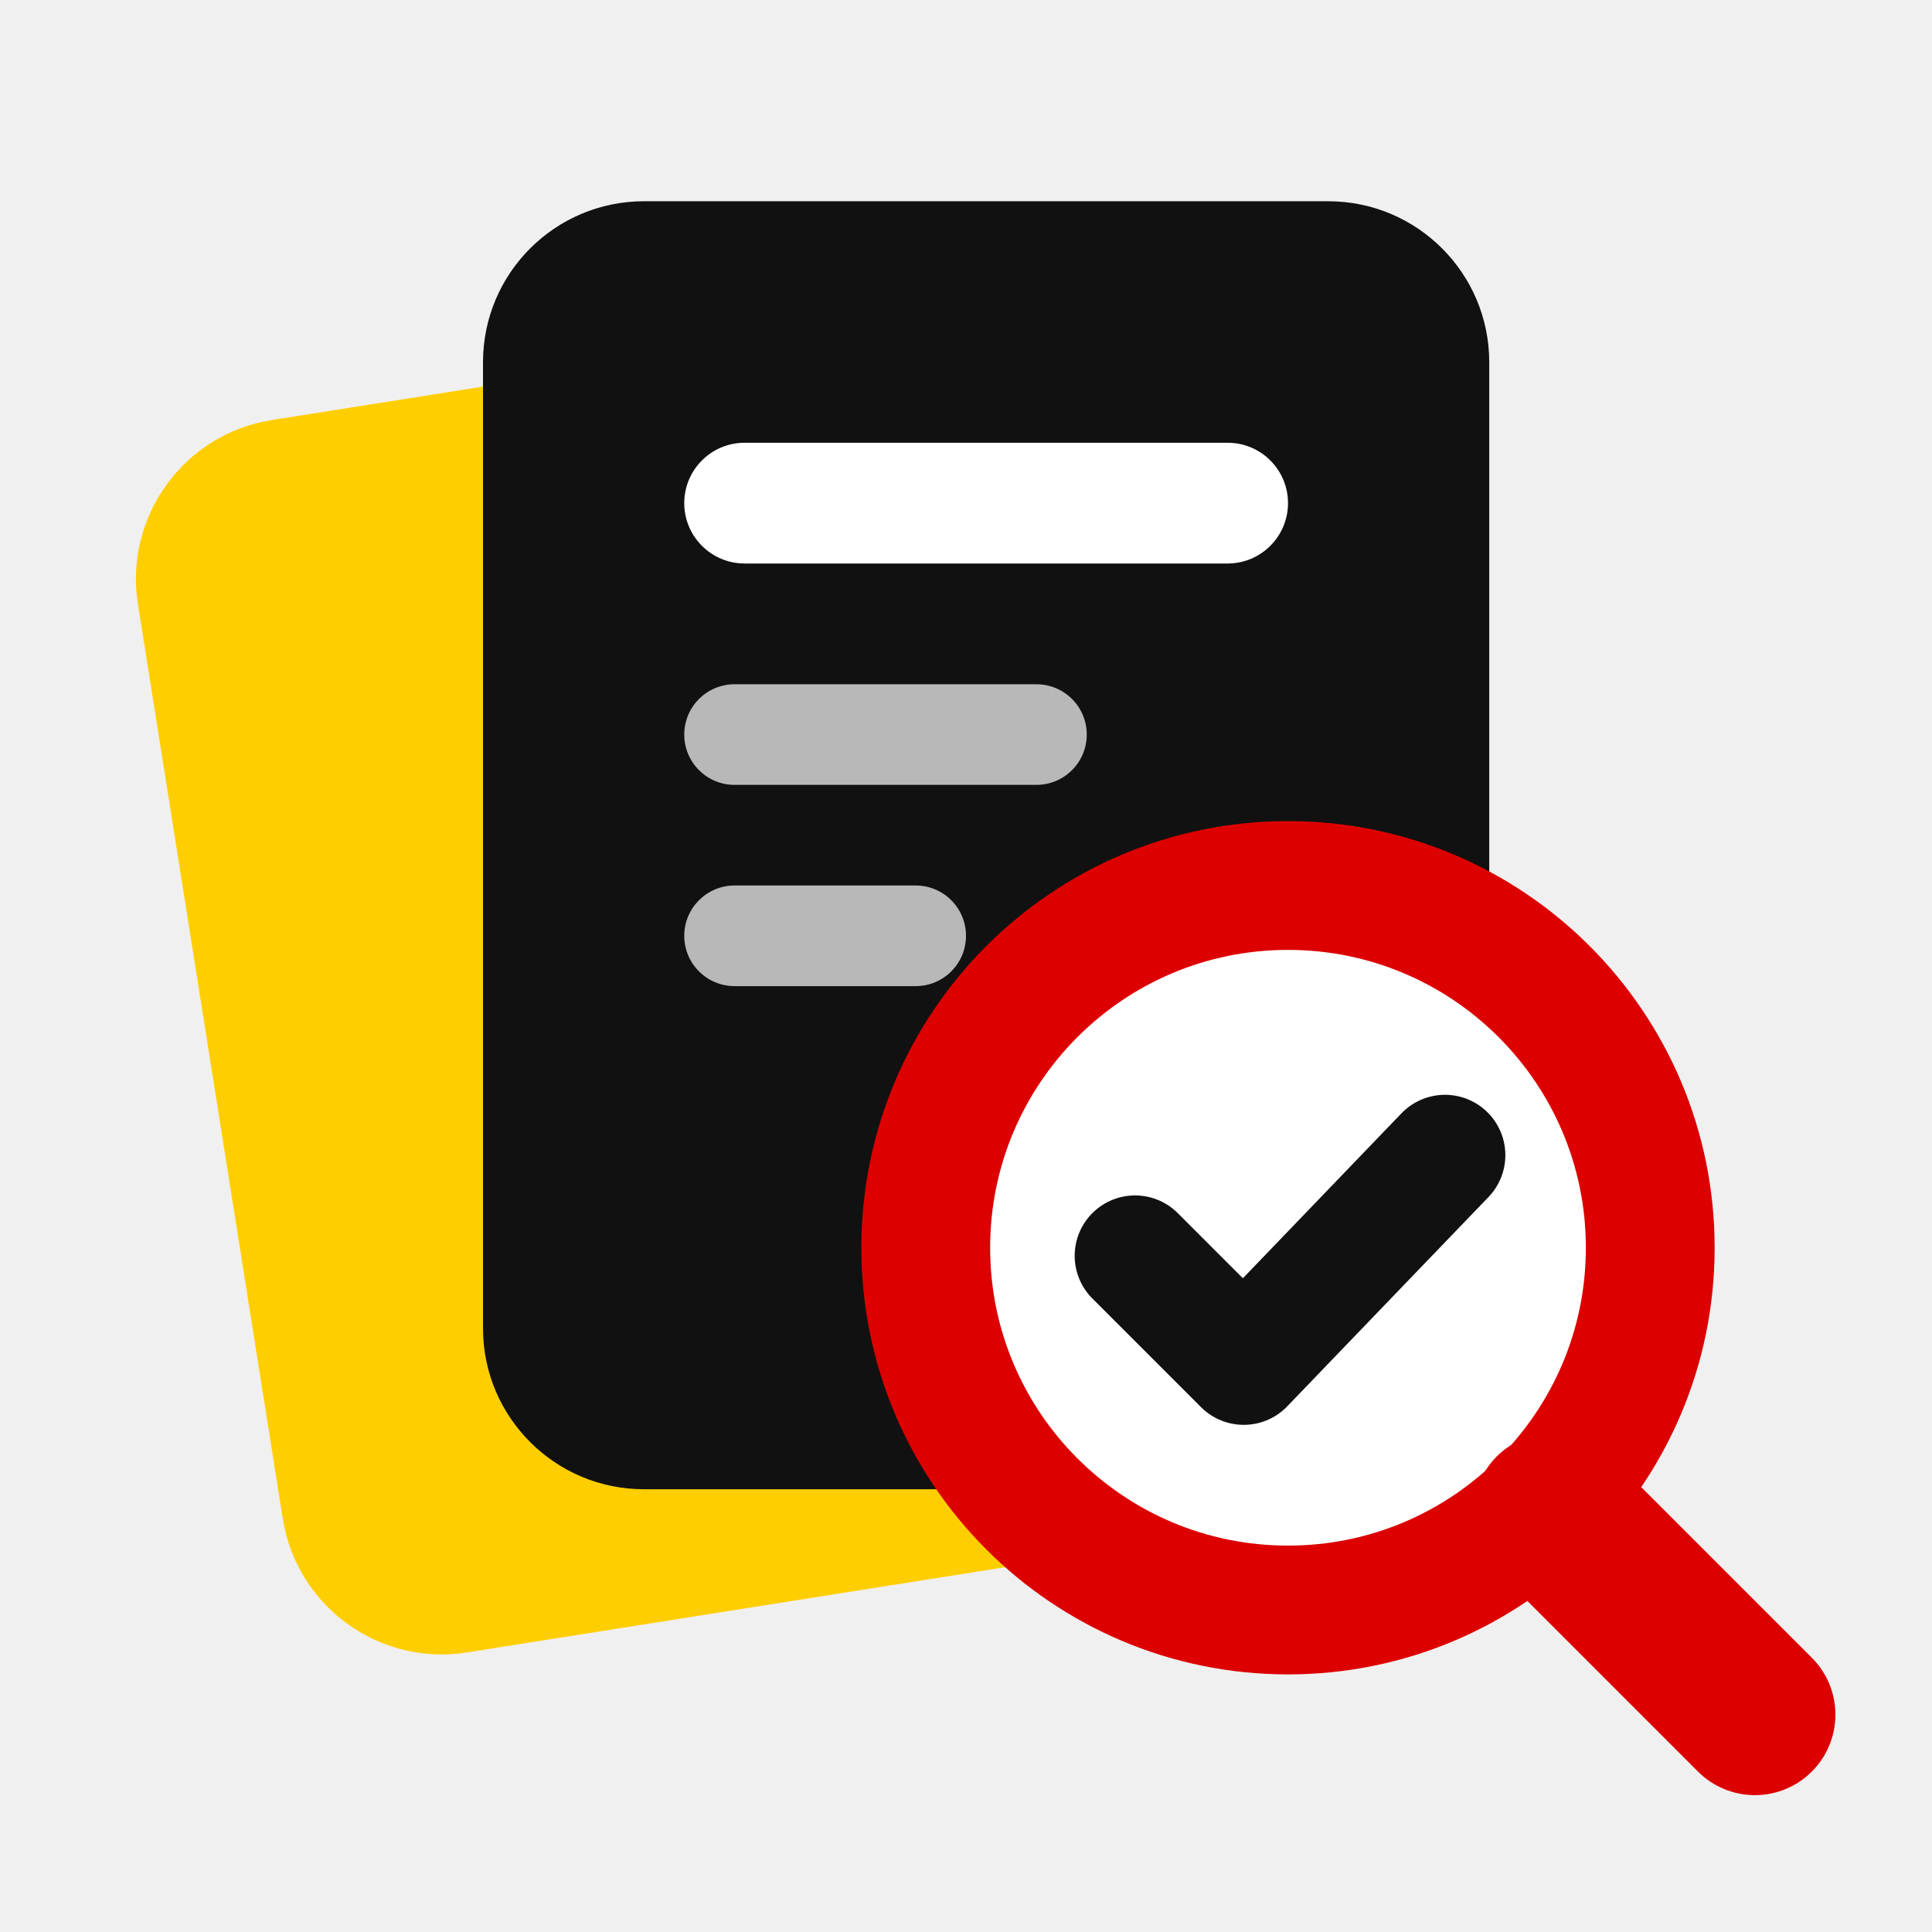
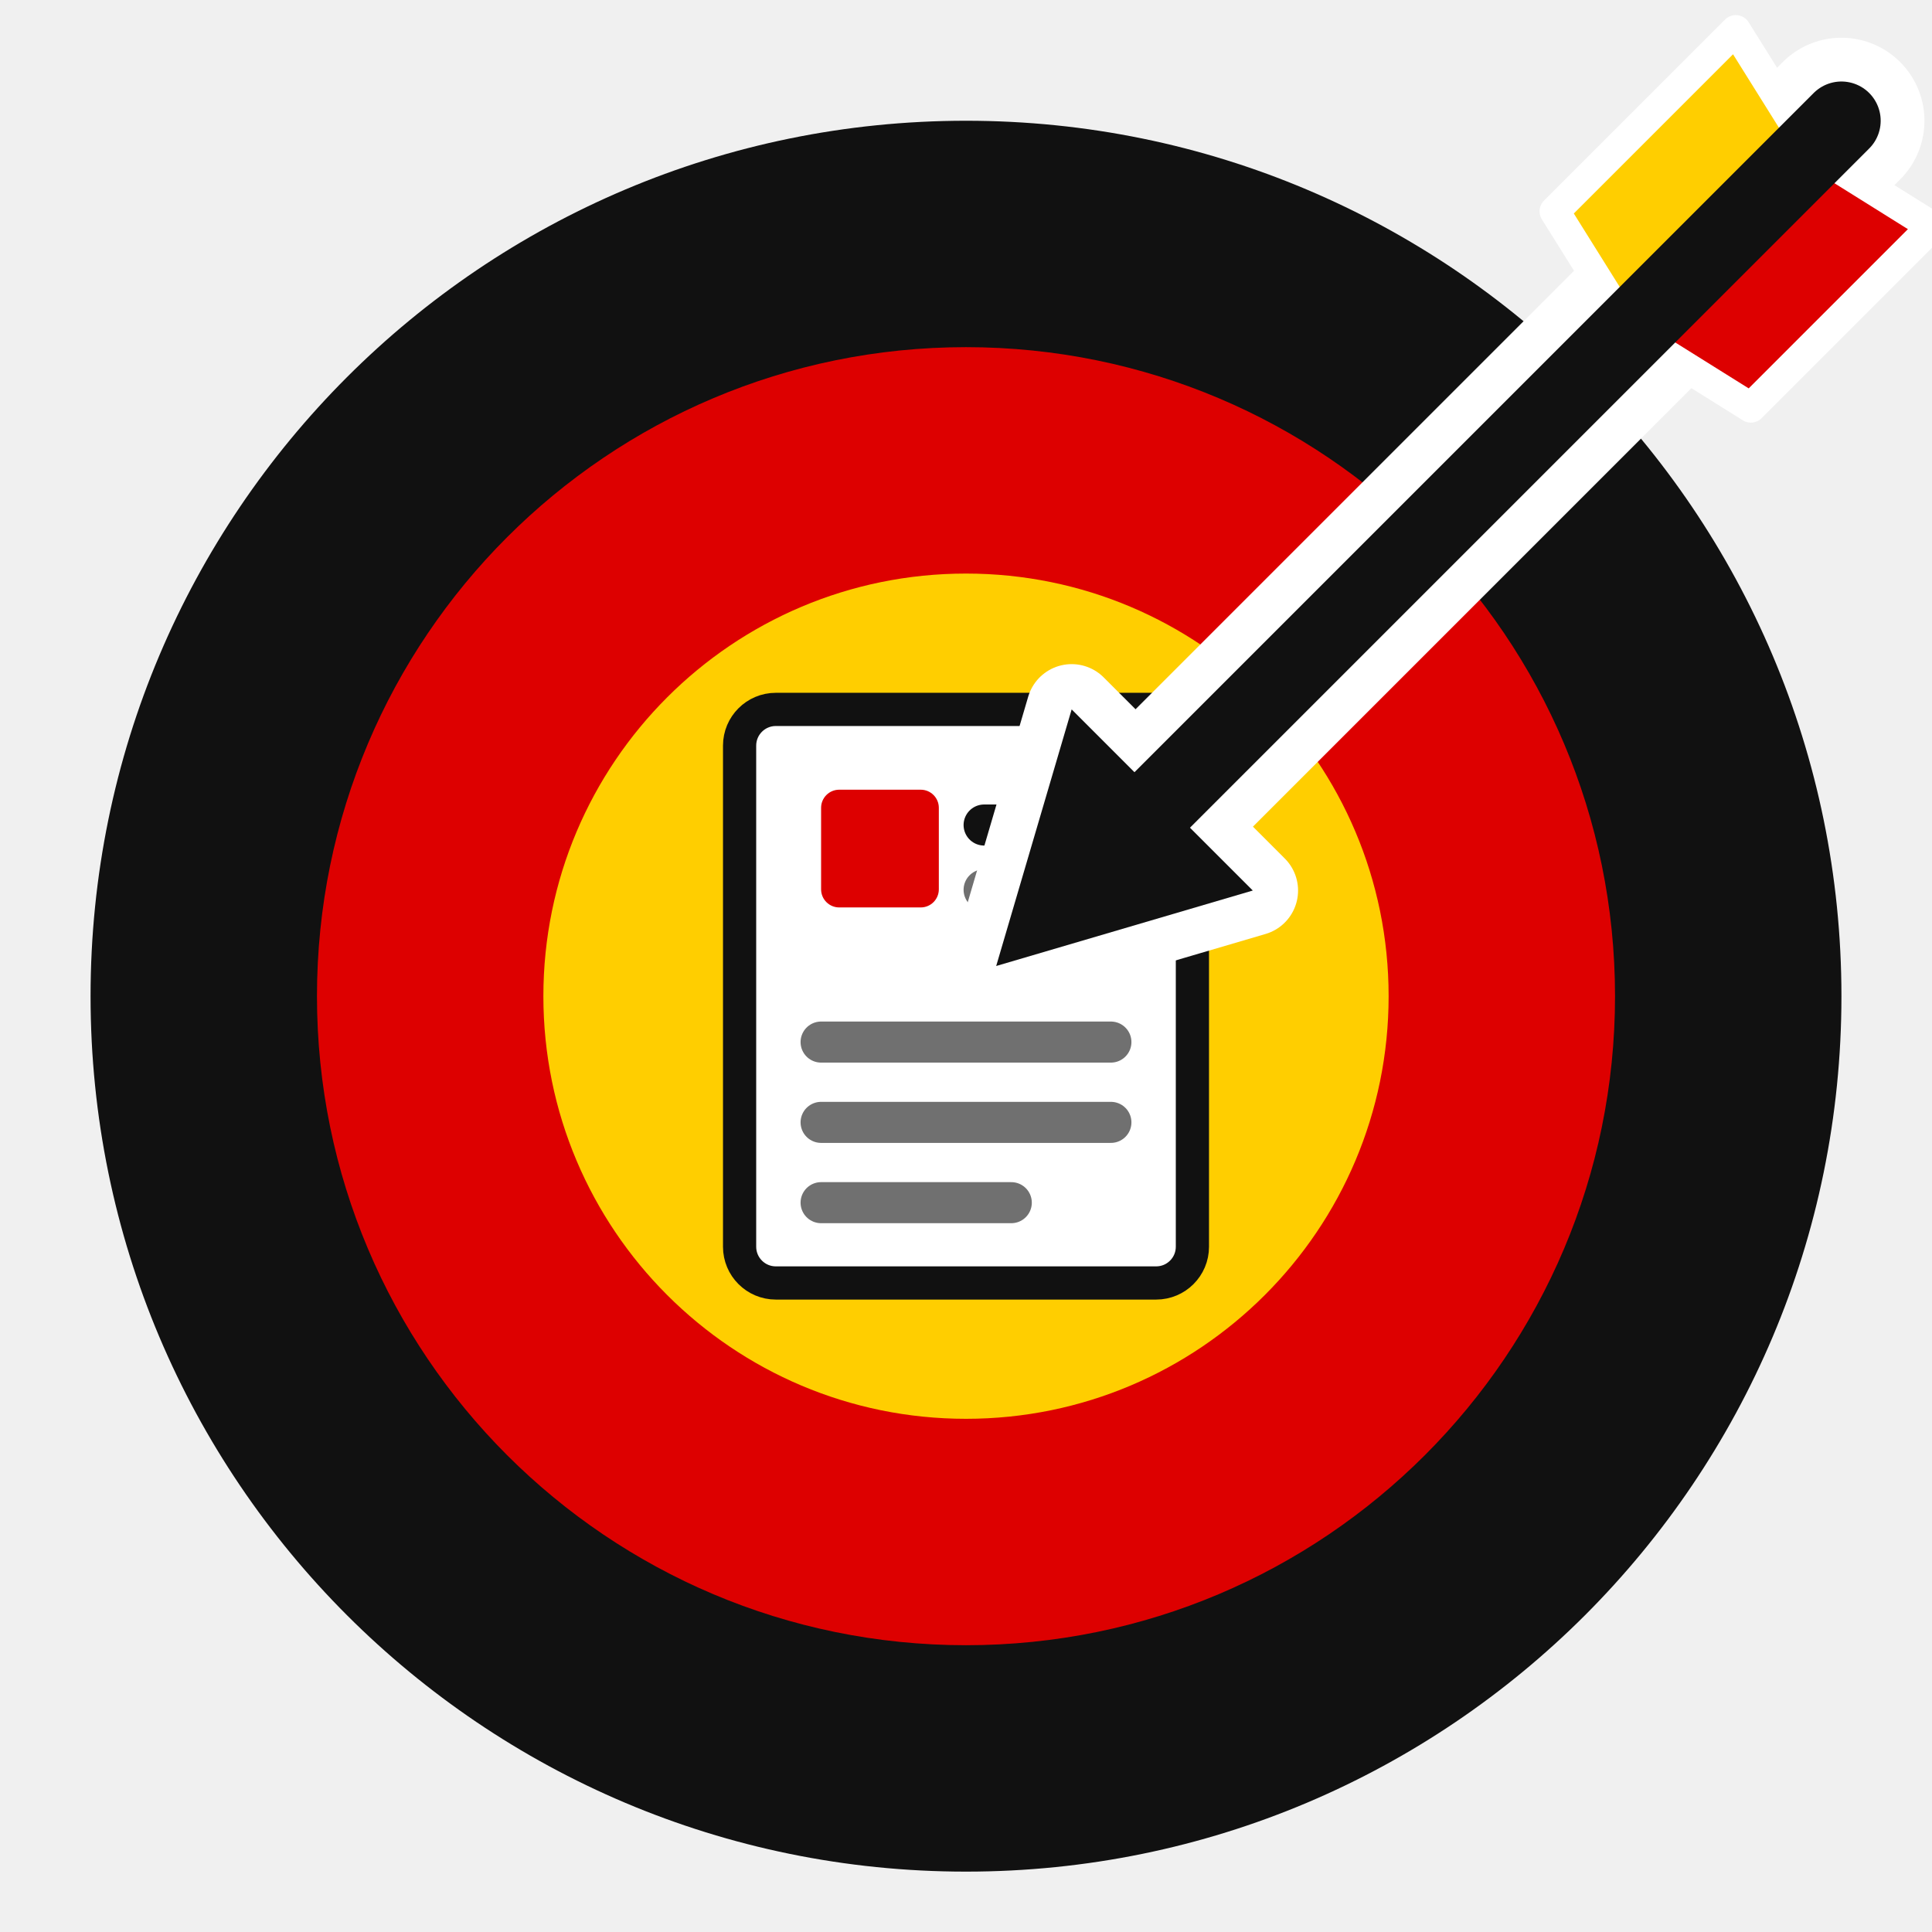
- <svg xmlns="http://www.w3.org/2000/svg" viewBox="0 0 48 48">
-   <rect x="5" y="9" width="24" height="31" rx="4" fill="#ffce00" transform="rotate(-9 17 24)" />
-   <rect x="12" y="5" width="25" height="32" rx="4" fill="#111111" />
-   <rect x="17" y="11" width="15" height="3" rx="1.5" fill="#fff" />
-   <rect x="17" y="17" width="10" height="2.5" rx="1.25" fill="#fff" opacity="0.7" />
-   <rect x="17" y="22" width="7" height="2.5" rx="1.25" fill="#fff" opacity="0.7" />
-   <circle cx="32" cy="31" r="9" fill="#fff" />
-   <circle cx="32" cy="31" r="9" fill="none" stroke="#dd0000" stroke-width="3.2" />
-   <path d="M28.2 31.2l2.7 2.7 5-5.2" fill="none" stroke="#111111" stroke-width="3" stroke-linecap="round" stroke-linejoin="round" />
-   <path d="M38.6 37.6l5 5" stroke="#dd0000" stroke-width="4" stroke-linecap="round" />
+ <svg xmlns="http://www.w3.org/2000/svg" viewBox="0 0 64 64">
+   <circle cx="32" cy="33" r="29" fill="#111111" />
+   <circle cx="32" cy="33" r="21.5" fill="#dd0000" />
+   <circle cx="32" cy="33" r="14" fill="#ffce00" />
+   <rect x="24.5" y="23.5" width="15" height="19" rx="1.2" fill="#fff" stroke="#111111" stroke-width="1.1" />
+   <rect x="27.2" y="26.16" width="3.9" height="3.9" rx="0.6" fill="#dd0000" />
+   <line x1="32.6" y1="27.33" x2="36.8" y2="27.33" stroke="#111111" stroke-width="1.36" stroke-linecap="round" opacity="1" />
+   <line x1="32.6" y1="29.475" x2="35" y2="29.475" stroke="#111111" stroke-width="1.36" stroke-linecap="round" opacity="0.6" />
+   <line x1="27.2" y1="34.52" x2="36.8" y2="34.52" stroke="#111111" stroke-width="1.36" stroke-linecap="round" opacity="0.6" />
+   <line x1="27.2" y1="37.18" x2="36.8" y2="37.18" stroke="#111111" stroke-width="1.36" stroke-linecap="round" opacity="0.6" />
+   <line x1="27.2" y1="39.84" x2="33.5" y2="39.84" stroke="#111111" stroke-width="1.36" stroke-linecap="round" opacity="0.6" />
+   <line x1="38.5" y1="26.5" x2="61" y2="4" stroke="#ffffff" stroke-width="5.5" stroke-linecap="round" />
+   <polygon points="33.0,32.0 41.5,29.5 35.5,23.5" fill="#ffffff" stroke="#ffffff" stroke-width="3" stroke-linejoin="round" />
+   <polygon points="54.0,11.0 60.0,5.0 64.0,7.5 58.0,13.5" fill="#dd0000" stroke="#ffffff" stroke-width="1" stroke-linejoin="round" />
+   <polygon points="54.0,11.0 60.0,5.0 57.5,1.0 51.5,7.0" fill="#ffce00" stroke="#ffffff" stroke-width="1" stroke-linejoin="round" />
+   <line x1="38.5" y1="26.5" x2="61" y2="4" stroke="#111111" stroke-width="2.6" stroke-linecap="round" />
+   <polygon points="33.0,32.0 41.5,29.5 35.5,23.5" fill="#111111" />
</svg>
